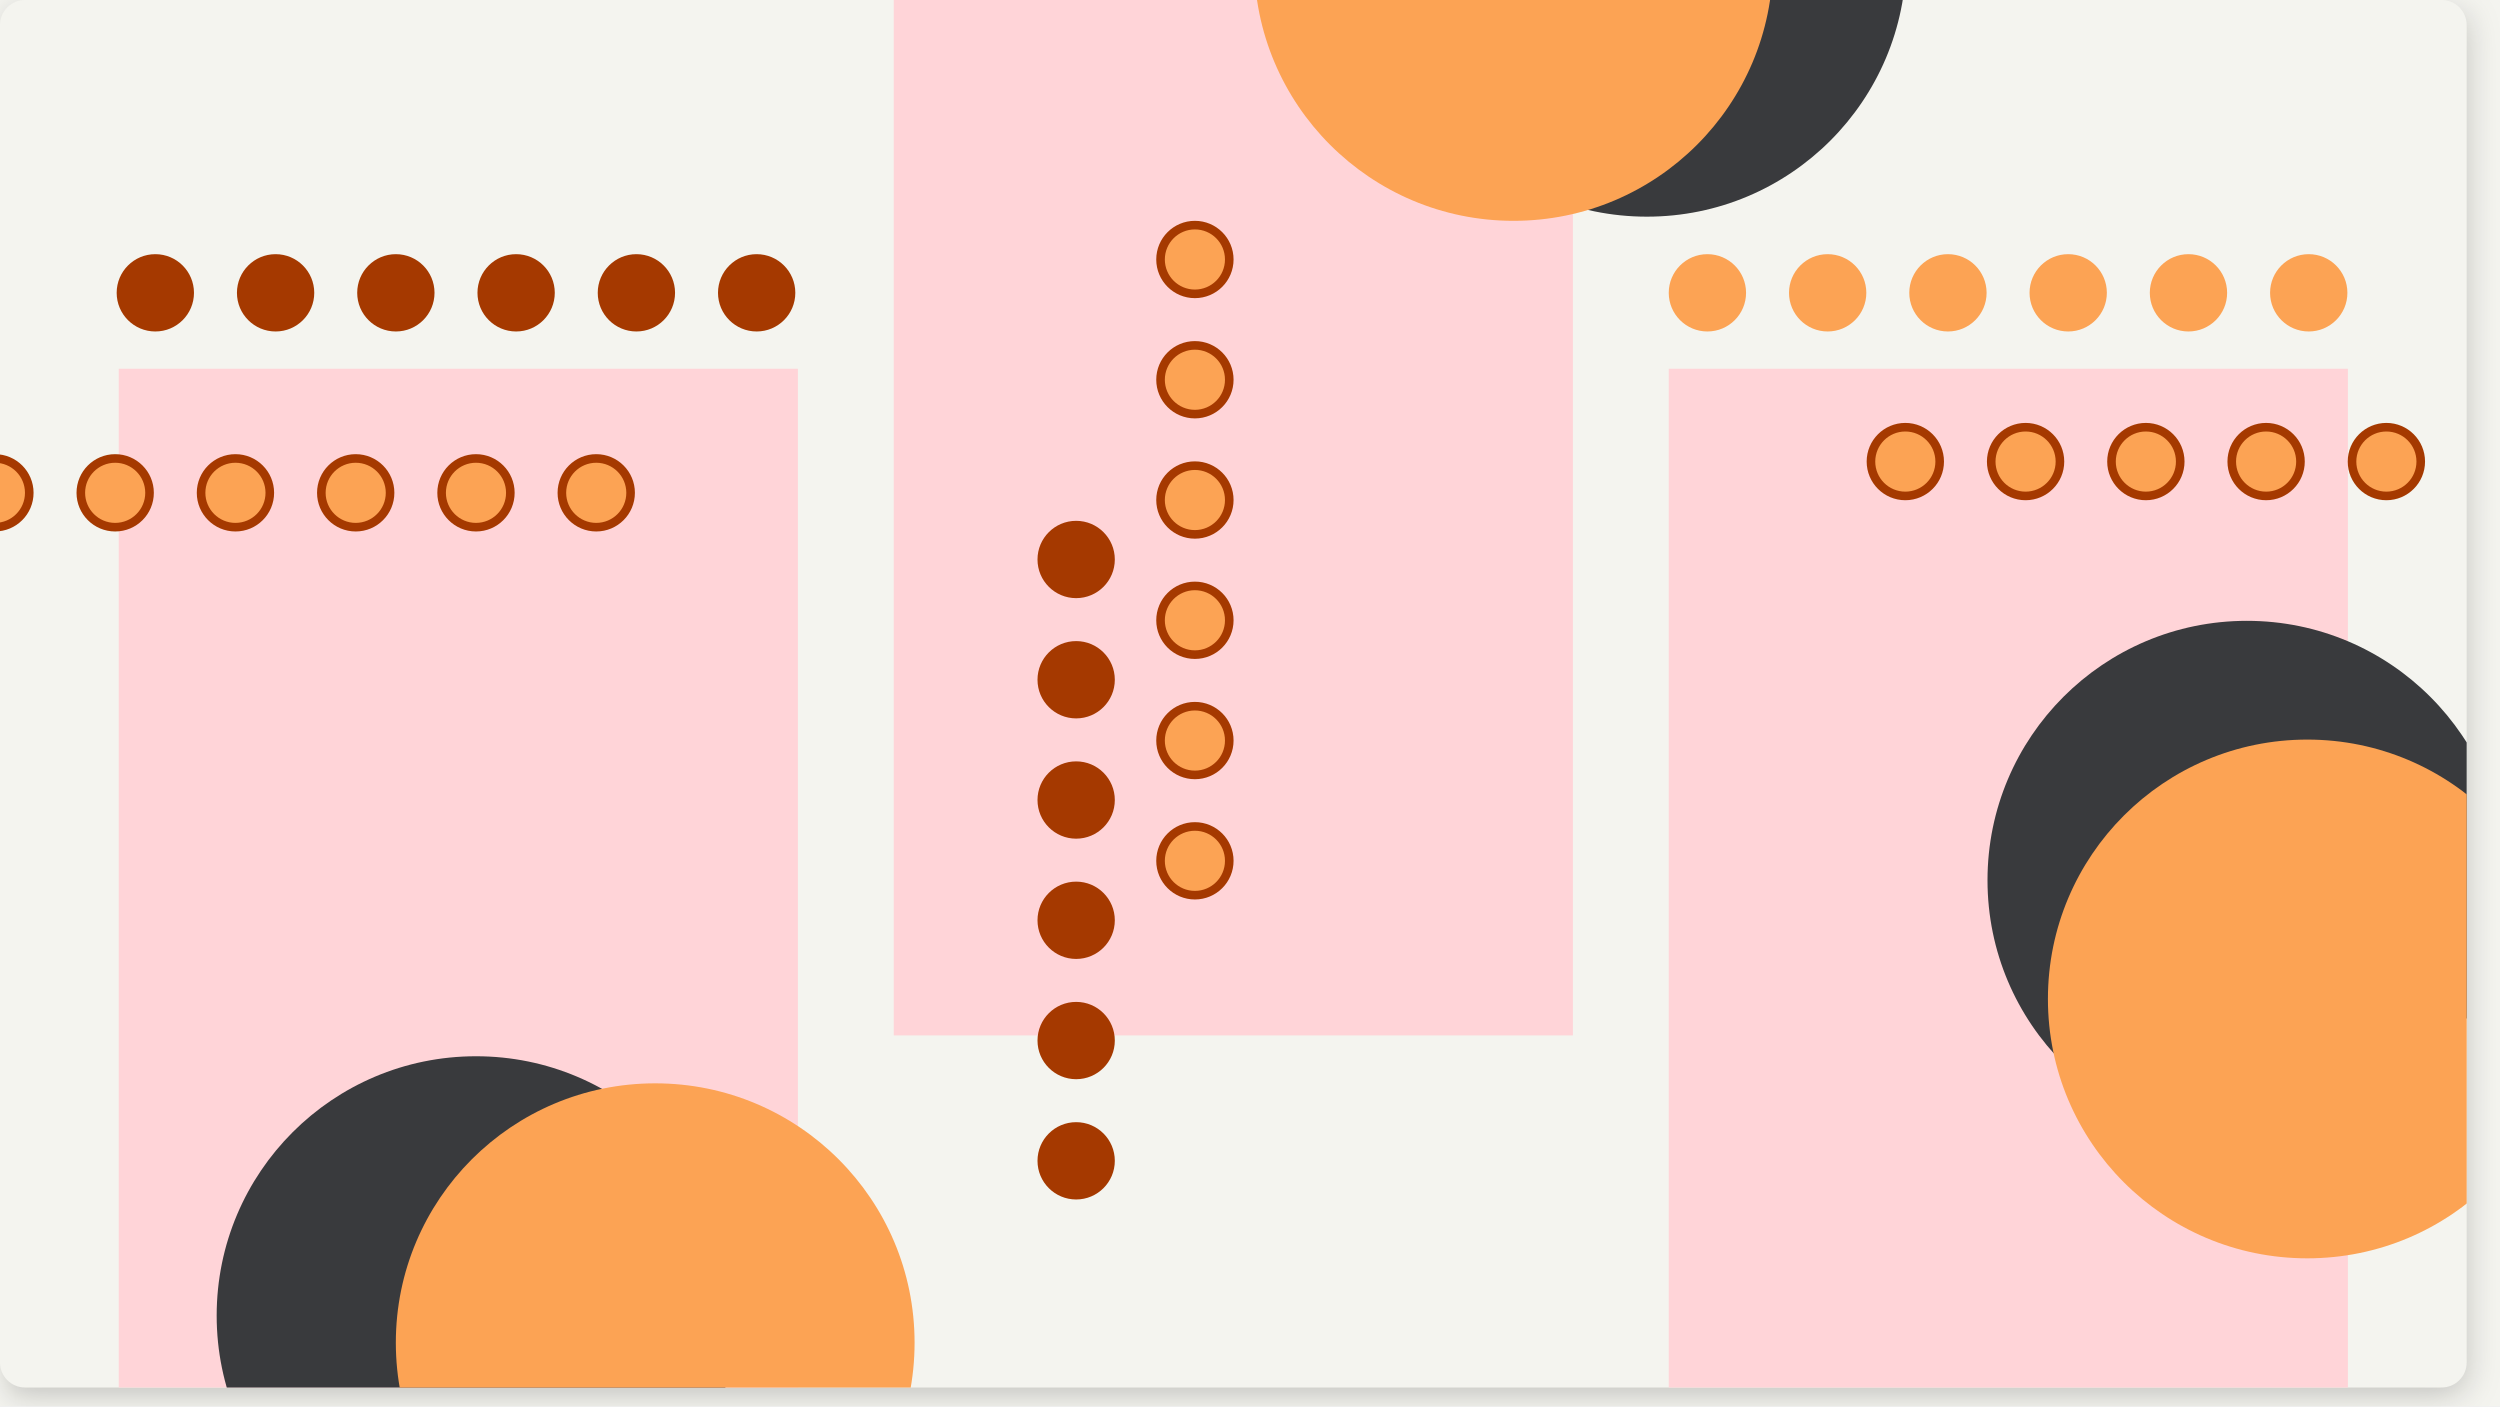
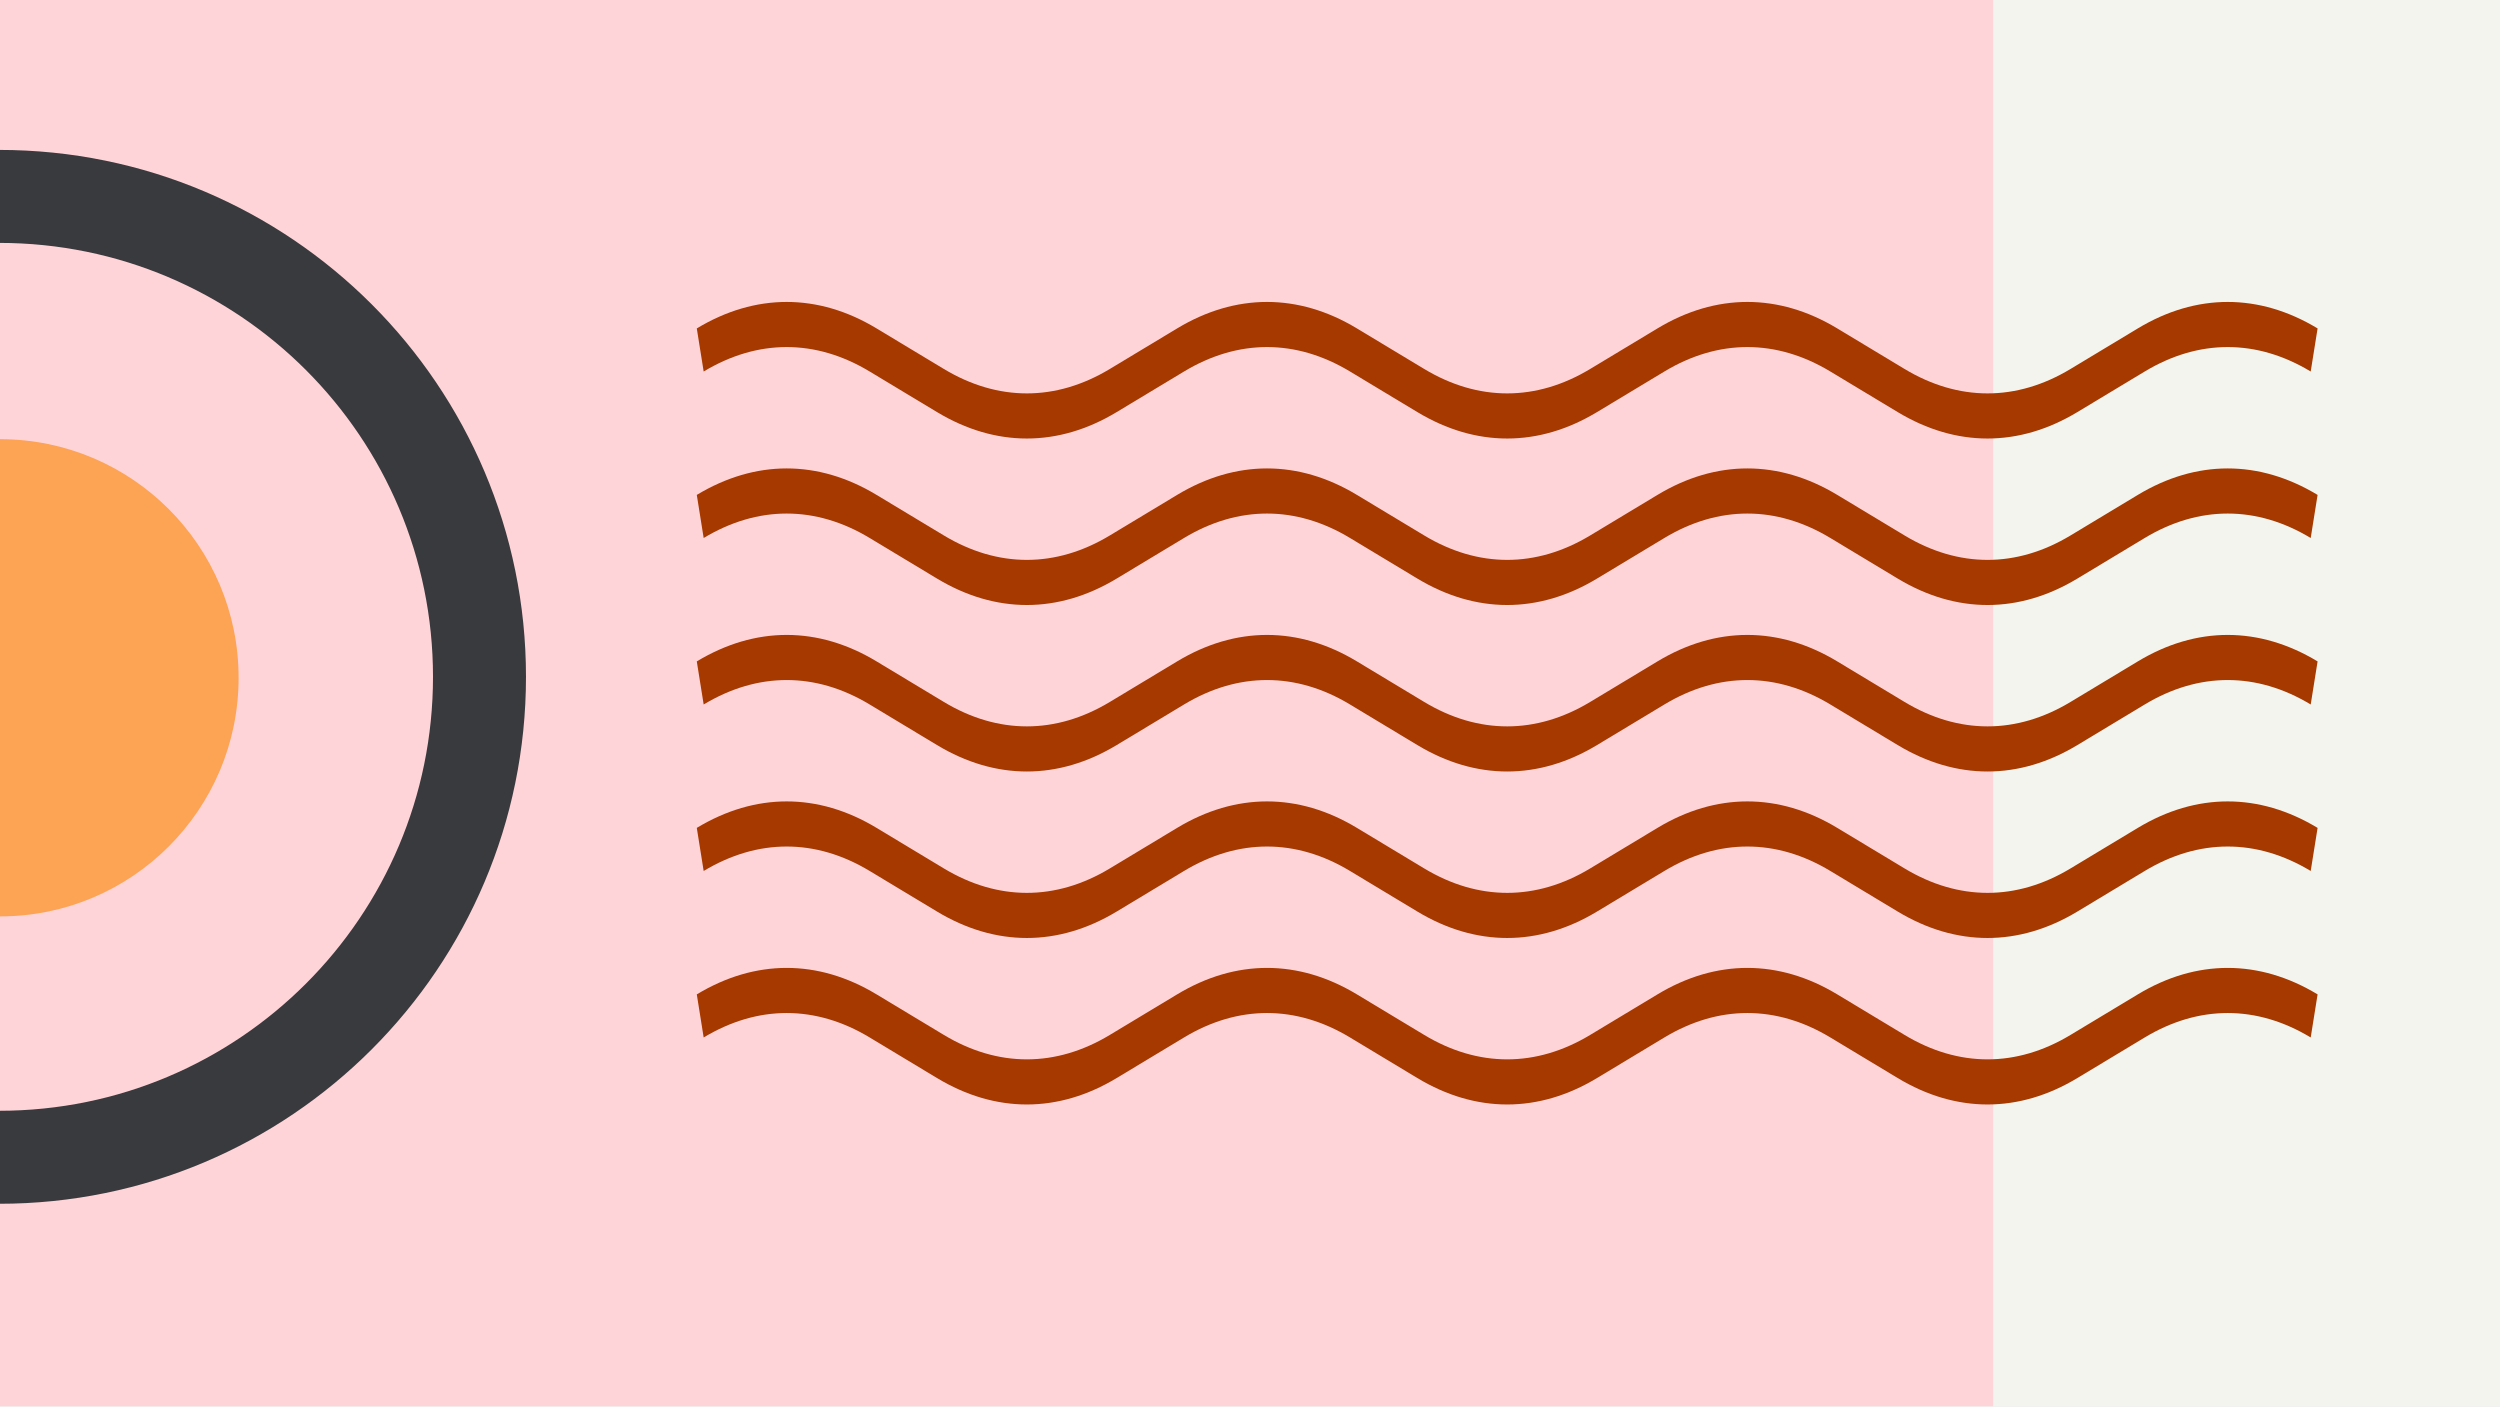
- <svg xmlns="http://www.w3.org/2000/svg" width="1200" height="675" viewBox="0 0 1200 675" fill="none">
-   <g clip-path="url(#clip0_6_1825)">
-     <rect width="1200" height="675" fill="#F4F4EF" />
-     <g filter="url(#filter0_d_6_1825)">
-       <g clip-path="url(#clip1_6_1825)">
-         <rect width="1184" height="666" rx="12" fill="#F4F4EF" />
-         <rect x="57" y="177" width="326" height="571" fill="#FFD4D8" />
-         <rect x="429" y="-74" width="326" height="571" fill="#FFD4D8" />
-         <rect x="801" y="177" width="326" height="571" fill="#FFD4D8" />
-         <circle cx="516.555" cy="557.195" r="18.555" transform="rotate(-90 516.555 557.195)" fill="#A53900" />
-         <circle cx="516.555" cy="499.464" r="18.555" transform="rotate(-90 516.555 499.464)" fill="#A53900" />
-         <circle cx="516.555" cy="441.737" r="18.555" transform="rotate(-90 516.555 441.737)" fill="#A53900" />
-         <circle cx="516.555" cy="384.011" r="18.555" transform="rotate(-90 516.555 384.011)" fill="#A53900" />
-         <circle cx="516.555" cy="326.28" r="18.555" transform="rotate(-90 516.555 326.28)" fill="#A53900" />
-         <circle cx="516.555" cy="268.554" r="18.555" transform="rotate(-90 516.555 268.554)" fill="#A53900" />
-         <circle cx="74.555" cy="140.555" r="18.555" fill="#A53900" />
-         <circle cx="132.286" cy="140.555" r="18.555" fill="#A53900" />
-         <circle cx="190.012" cy="140.555" r="18.555" fill="#A53900" />
-         <circle cx="247.739" cy="140.555" r="18.555" fill="#A53900" />
-         <circle cx="305.47" cy="140.555" r="18.555" fill="#A53900" />
-         <circle cx="363.196" cy="140.555" r="18.555" fill="#A53900" />
-         <circle cx="18.555" cy="18.555" r="18.555" transform="matrix(-1 0 0 1 1126.75 122)" fill="#FCA354" />
-         <circle cx="18.555" cy="18.555" r="18.555" transform="matrix(-1 0 0 1 1069.02 122)" fill="#FCA354" />
-         <circle cx="18.555" cy="18.555" r="18.555" transform="matrix(-1 0 0 1 1011.29 122)" fill="#FCA354" />
-         <circle cx="18.555" cy="18.555" r="18.555" transform="matrix(-1 0 0 1 953.566 122)" fill="#FCA354" />
-         <circle cx="18.555" cy="18.555" r="18.555" transform="matrix(-1 0 0 1 895.836 122)" fill="#FCA354" />
-         <circle cx="18.555" cy="18.555" r="18.555" transform="matrix(-1 0 0 1 838.109 122)" fill="#FCA354" />
-         <circle cx="573.555" cy="413.195" r="16.494" transform="rotate(-90 573.555 413.195)" fill="#FCA354" stroke="#A53900" stroke-width="4.123" />
-         <circle cx="573.555" cy="355.464" r="16.494" transform="rotate(-90 573.555 355.464)" fill="#FCA354" stroke="#A53900" stroke-width="4.123" />
-         <circle cx="573.555" cy="297.737" r="16.494" transform="rotate(-90 573.555 297.737)" fill="#FCA354" stroke="#A53900" stroke-width="4.123" />
-         <circle cx="573.555" cy="240.011" r="16.494" transform="rotate(-90 573.555 240.011)" fill="#FCA354" stroke="#A53900" stroke-width="4.123" />
-         <circle cx="573.555" cy="182.28" r="16.494" transform="rotate(-90 573.555 182.28)" fill="#FCA354" stroke="#A53900" stroke-width="4.123" />
-         <circle cx="573.555" cy="124.554" r="16.494" transform="rotate(-90 573.555 124.554)" fill="#FCA354" stroke="#A53900" stroke-width="4.123" />
-         <circle cx="-2.445" cy="236.555" r="16.494" fill="#FCA354" stroke="#A53900" stroke-width="4.123" />
-         <circle cx="55.286" cy="236.555" r="16.494" fill="#FCA354" stroke="#A53900" stroke-width="4.123" />
-         <circle cx="113.013" cy="236.555" r="16.494" fill="#FCA354" stroke="#A53900" stroke-width="4.123" />
-         <circle cx="170.739" cy="236.555" r="16.494" fill="#FCA354" stroke="#A53900" stroke-width="4.123" />
-         <circle cx="228.47" cy="236.555" r="16.494" fill="#FCA354" stroke="#A53900" stroke-width="4.123" />
-         <circle cx="286.196" cy="236.555" r="16.494" fill="#FCA354" stroke="#A53900" stroke-width="4.123" />
-         <circle cx="18.555" cy="18.555" r="16.494" transform="matrix(-1 0 0 1 1164.02 203)" fill="#FCA354" stroke="#A53900" stroke-width="4.123" />
-         <circle cx="18.555" cy="18.555" r="16.494" transform="matrix(-1 0 0 1 1106.29 203)" fill="#FCA354" stroke="#A53900" stroke-width="4.123" />
-         <circle cx="18.555" cy="18.555" r="16.494" transform="matrix(-1 0 0 1 1048.57 203)" fill="#FCA354" stroke="#A53900" stroke-width="4.123" />
-         <circle cx="18.555" cy="18.555" r="16.494" transform="matrix(-1 0 0 1 990.836 203)" fill="#FCA354" stroke="#A53900" stroke-width="4.123" />
-         <circle cx="18.555" cy="18.555" r="16.494" transform="matrix(-1 0 0 1 933.109 203)" fill="#FCA354" stroke="#A53900" stroke-width="4.123" />
-         <circle cx="1078.5" cy="422.5" r="124.5" fill="#393A3D" />
-         <circle cx="790.5" cy="-20.5" r="124.5" fill="#393A3D" />
-         <circle cx="228.5" cy="631.5" r="124.5" fill="#393A3D" />
-         <circle cx="1107.5" cy="479.5" r="124.5" fill="#FCA354" />
-         <circle cx="726.5" cy="-18.5" r="124.5" fill="#FCA354" />
-         <circle cx="314.5" cy="644.5" r="124.5" fill="#FCA354" />
-       </g>
-     </g>
+ <svg xmlns="http://www.w3.org/2000/svg" width="1184" height="666" viewBox="0 0 1184 666" fill="none">
+   <g clip-path="url(#clip0_1_3862)">
+     <rect width="1184" height="666" fill="#F4F4EF" />
+     <rect x="-52" y="-105" width="996" height="771" fill="#FFD4D8" />
+     <path fill-rule="evenodd" clip-rule="evenodd" d="M411.881 175.949C386.284 160.511 358.874 160.51 333.258 175.949L330 155.538C357.737 138.821 387.419 138.82 415.14 155.538C415.14 155.538 415.139 155.538 415.14 155.538L447.003 174.736C472.619 190.175 500.029 190.175 525.626 174.737L557.491 155.538C557.491 155.538 557.491 155.539 557.491 155.538C585.227 138.821 614.91 138.82 642.63 155.538C642.631 155.538 642.63 155.538 642.63 155.538L674.494 174.736C700.109 190.175 727.52 190.175 753.117 174.737L784.981 155.538C784.981 155.538 784.981 155.539 784.981 155.538C812.718 138.821 842.401 138.82 870.121 155.538C870.121 155.538 870.12 155.538 870.121 155.538L901.984 174.736C927.6 190.175 955.011 190.175 980.608 174.737L1012.47 155.538C1040.21 138.821 1069.89 138.82 1097.61 155.539L1094.35 175.949C1068.76 160.511 1041.35 160.51 1015.73 175.949L983.868 195.147C983.867 195.147 983.868 195.146 983.868 195.147C956.147 211.865 926.463 211.865 898.727 195.147L866.864 175.949C841.267 160.512 813.855 160.51 788.24 175.949L756.377 195.147C728.656 211.866 698.974 211.865 671.236 195.148C671.236 195.147 671.237 195.148 671.236 195.148L639.373 175.949C613.776 160.512 586.365 160.51 560.749 175.949L528.886 195.147C501.166 211.866 471.483 211.865 443.746 195.148C443.746 195.147 443.746 195.148 443.746 195.148L411.881 175.949Z" fill="#A53900" />
+     <path fill-rule="evenodd" clip-rule="evenodd" d="M411.881 254.796C386.284 239.358 358.874 239.358 333.258 254.797L330 234.386C357.737 217.669 387.419 217.668 415.14 234.386C415.14 234.386 415.139 234.386 415.14 234.386L447.003 253.584C472.619 269.023 500.029 269.023 525.626 253.585L557.491 234.386C557.491 234.386 557.491 234.386 557.491 234.386C585.227 217.669 614.91 217.668 642.63 234.386C642.631 234.386 642.63 234.386 642.63 234.386L674.494 253.584C700.109 269.023 727.52 269.023 753.117 253.585L784.981 234.386C784.981 234.386 784.981 234.386 784.981 234.386C812.718 217.669 842.401 217.668 870.121 234.386C870.121 234.386 870.12 234.386 870.121 234.386L901.984 253.584C927.6 269.023 955.011 269.023 980.608 253.585L1012.47 234.386C1040.21 217.668 1069.89 217.668 1097.61 234.387L1094.35 254.796C1068.76 239.358 1041.35 239.358 1015.73 254.797L983.868 273.994C983.867 273.995 983.868 273.994 983.868 273.994C956.147 290.712 926.463 290.712 898.727 273.995L866.864 254.797C841.267 239.359 813.855 239.358 788.24 254.797L756.377 273.994C728.656 290.713 698.974 290.713 671.236 273.995C671.236 273.995 671.237 273.995 671.236 273.995L639.373 254.797C613.776 239.359 586.365 239.358 560.749 254.797L528.886 273.994C501.166 290.713 471.483 290.713 443.746 273.995C443.746 273.995 443.746 273.995 443.746 273.995L411.881 254.796Z" fill="#A53900" />
+     <path fill-rule="evenodd" clip-rule="evenodd" d="M411.881 333.648C386.284 318.21 358.874 318.209 333.258 333.648L330 313.238C357.737 296.52 387.419 296.519 415.14 313.237C415.14 313.238 415.139 313.237 415.14 313.237L447.003 332.436C472.619 347.875 500.029 347.874 525.626 332.436L557.491 313.238C557.491 313.238 557.491 313.238 557.491 313.238C585.227 296.521 614.91 296.519 642.63 313.237C642.631 313.238 642.63 313.237 642.63 313.237L674.494 332.436C700.109 347.875 727.52 347.874 753.117 332.436L784.981 313.238C784.981 313.238 784.981 313.238 784.981 313.238C812.718 296.521 842.401 296.519 870.121 313.237C870.121 313.238 870.12 313.237 870.121 313.237L901.984 332.436C927.6 347.875 955.011 347.874 980.608 332.436L1012.47 313.238C1040.21 296.52 1069.89 296.519 1097.61 313.238L1094.35 333.648C1068.76 318.21 1041.35 318.209 1015.73 333.648L983.868 352.846C983.867 352.846 983.868 352.846 983.868 352.846C956.147 369.564 926.463 369.564 898.727 352.847L866.864 333.649C841.267 318.211 813.855 318.209 788.24 333.648L756.377 352.846C728.656 369.565 698.974 369.564 671.236 352.847C671.236 352.847 671.237 352.847 671.236 352.847L639.373 333.649C613.776 318.211 586.365 318.209 560.749 333.648L528.886 352.846C501.166 369.565 471.483 369.564 443.746 352.847C443.746 352.847 443.746 352.847 443.746 352.847L411.881 333.648Z" fill="#A53900" />
+     <path fill-rule="evenodd" clip-rule="evenodd" d="M411.881 412.495C386.284 397.058 358.874 397.057 333.258 412.496L330 392.085C357.737 375.368 387.419 375.367 415.14 392.085C415.14 392.085 415.139 392.085 415.14 392.085L447.003 411.283C472.619 426.722 500.029 426.722 525.626 411.284L557.491 392.085C557.491 392.085 557.491 392.085 557.491 392.085C585.227 375.368 614.91 375.367 642.63 392.085C642.631 392.085 642.63 392.085 642.63 392.085L674.494 411.283C700.109 426.722 727.52 426.722 753.117 411.284L784.981 392.085C784.981 392.085 784.981 392.085 784.981 392.085C812.718 375.368 842.401 375.367 870.121 392.085C870.121 392.085 870.12 392.085 870.121 392.085L901.984 411.283C927.6 426.722 955.011 426.722 980.608 411.284L1012.47 392.085C1040.21 375.368 1069.89 375.367 1097.61 392.086L1094.35 412.495C1068.76 397.058 1041.35 397.057 1015.73 412.496L983.868 431.694C983.867 431.694 983.868 431.693 983.868 431.694C956.147 448.412 926.463 448.412 898.727 431.694L866.864 412.496C841.267 397.058 813.855 397.057 788.24 412.496L756.377 431.694C728.656 448.412 698.974 448.412 671.236 431.694C671.236 431.694 671.237 431.695 671.236 431.694L639.373 412.496C613.776 397.058 586.365 397.057 560.749 412.496L528.886 431.694C501.166 448.412 471.483 448.412 443.746 431.694C443.746 431.694 443.746 431.695 443.746 431.694L411.881 412.495Z" fill="#A53900" />
+     <path fill-rule="evenodd" clip-rule="evenodd" d="M411.881 491.347C386.284 475.909 358.874 475.909 333.258 491.348L330 470.937C357.737 454.219 387.419 454.219 415.14 470.937C415.14 470.937 415.139 470.936 415.14 470.937L447.003 490.135C472.619 505.574 500.029 505.574 525.626 490.136L557.491 470.937C557.491 470.937 557.491 470.937 557.491 470.937C585.227 454.22 614.91 454.219 642.63 470.937C642.631 470.937 642.63 470.936 642.63 470.937L674.494 490.135C700.109 505.574 727.52 505.574 753.117 490.136L784.981 470.937C784.981 470.937 784.981 470.937 784.981 470.937C812.718 454.22 842.401 454.219 870.121 470.937C870.121 470.937 870.12 470.936 870.121 470.937L901.984 490.135C927.6 505.574 955.011 505.574 980.608 490.136L1012.47 470.937C1040.21 454.219 1069.89 454.219 1097.61 470.938L1094.35 491.347C1068.76 475.909 1041.35 475.909 1015.73 491.348L983.868 510.545C983.867 510.545 983.868 510.545 983.868 510.545C956.147 527.263 926.463 527.263 898.727 510.546L866.864 491.348C841.267 475.91 813.855 475.909 788.24 491.348L756.377 510.545C728.656 527.264 698.974 527.264 671.236 510.546C671.236 510.546 671.237 510.546 671.236 510.546L639.373 491.348C613.776 475.91 586.365 475.909 560.749 491.348L528.886 510.545C501.166 527.264 471.483 527.264 443.746 510.546C443.746 510.546 443.746 510.546 443.746 510.546L411.881 491.347Z" fill="#A53900" />
+     <path fill-rule="evenodd" clip-rule="evenodd" d="M-0.447 570.107C137.378 570.107 249.107 458.378 249.107 320.553C249.107 182.729 137.378 71 -0.447 71C-138.271 71 -250 182.729 -250 320.553C-250 458.378 -138.271 570.107 -0.447 570.107ZM-0.447 526.068C113.056 526.068 205.068 434.056 205.068 320.553C205.068 207.05 113.056 115.039 -0.447 115.039C-113.949 115.039 -205.961 207.05 -205.961 320.553C-205.961 434.056 -113.949 526.068 -0.447 526.068Z" fill="#393A3D" />
+     <circle cy="321" r="113" fill="#FCA354" />
  </g>
  <defs>
-     <filter id="filter0_d_6_1825" x="-16" y="-12" width="1216" height="698" filterUnits="userSpaceOnUse" color-interpolation-filters="sRGB">
-       <feFlood flood-opacity="0" result="BackgroundImageFix" />
-       <feColorMatrix in="SourceAlpha" type="matrix" values="0 0 0 0 0 0 0 0 0 0 0 0 0 0 0 0 0 0 127 0" result="hardAlpha" />
-       <feOffset dy="4" />
-       <feGaussianBlur stdDeviation="8" />
-       <feColorMatrix type="matrix" values="0 0 0 0 0 0 0 0 0 0 0 0 0 0 0 0 0 0 0.2 0" />
-       <feBlend mode="normal" in2="BackgroundImageFix" result="effect1_dropShadow_6_1825" />
-       <feBlend mode="normal" in="SourceGraphic" in2="effect1_dropShadow_6_1825" result="shape" />
-     </filter>
-     <clipPath id="clip0_6_1825">
-       <rect width="1200" height="675" fill="white" />
-     </clipPath>
-     <clipPath id="clip1_6_1825">
-       <rect width="1184" height="666" rx="12" fill="white" />
+     <clipPath id="clip0_1_3862">
+       <rect width="1184" height="666" fill="white" />
    </clipPath>
  </defs>
</svg>
